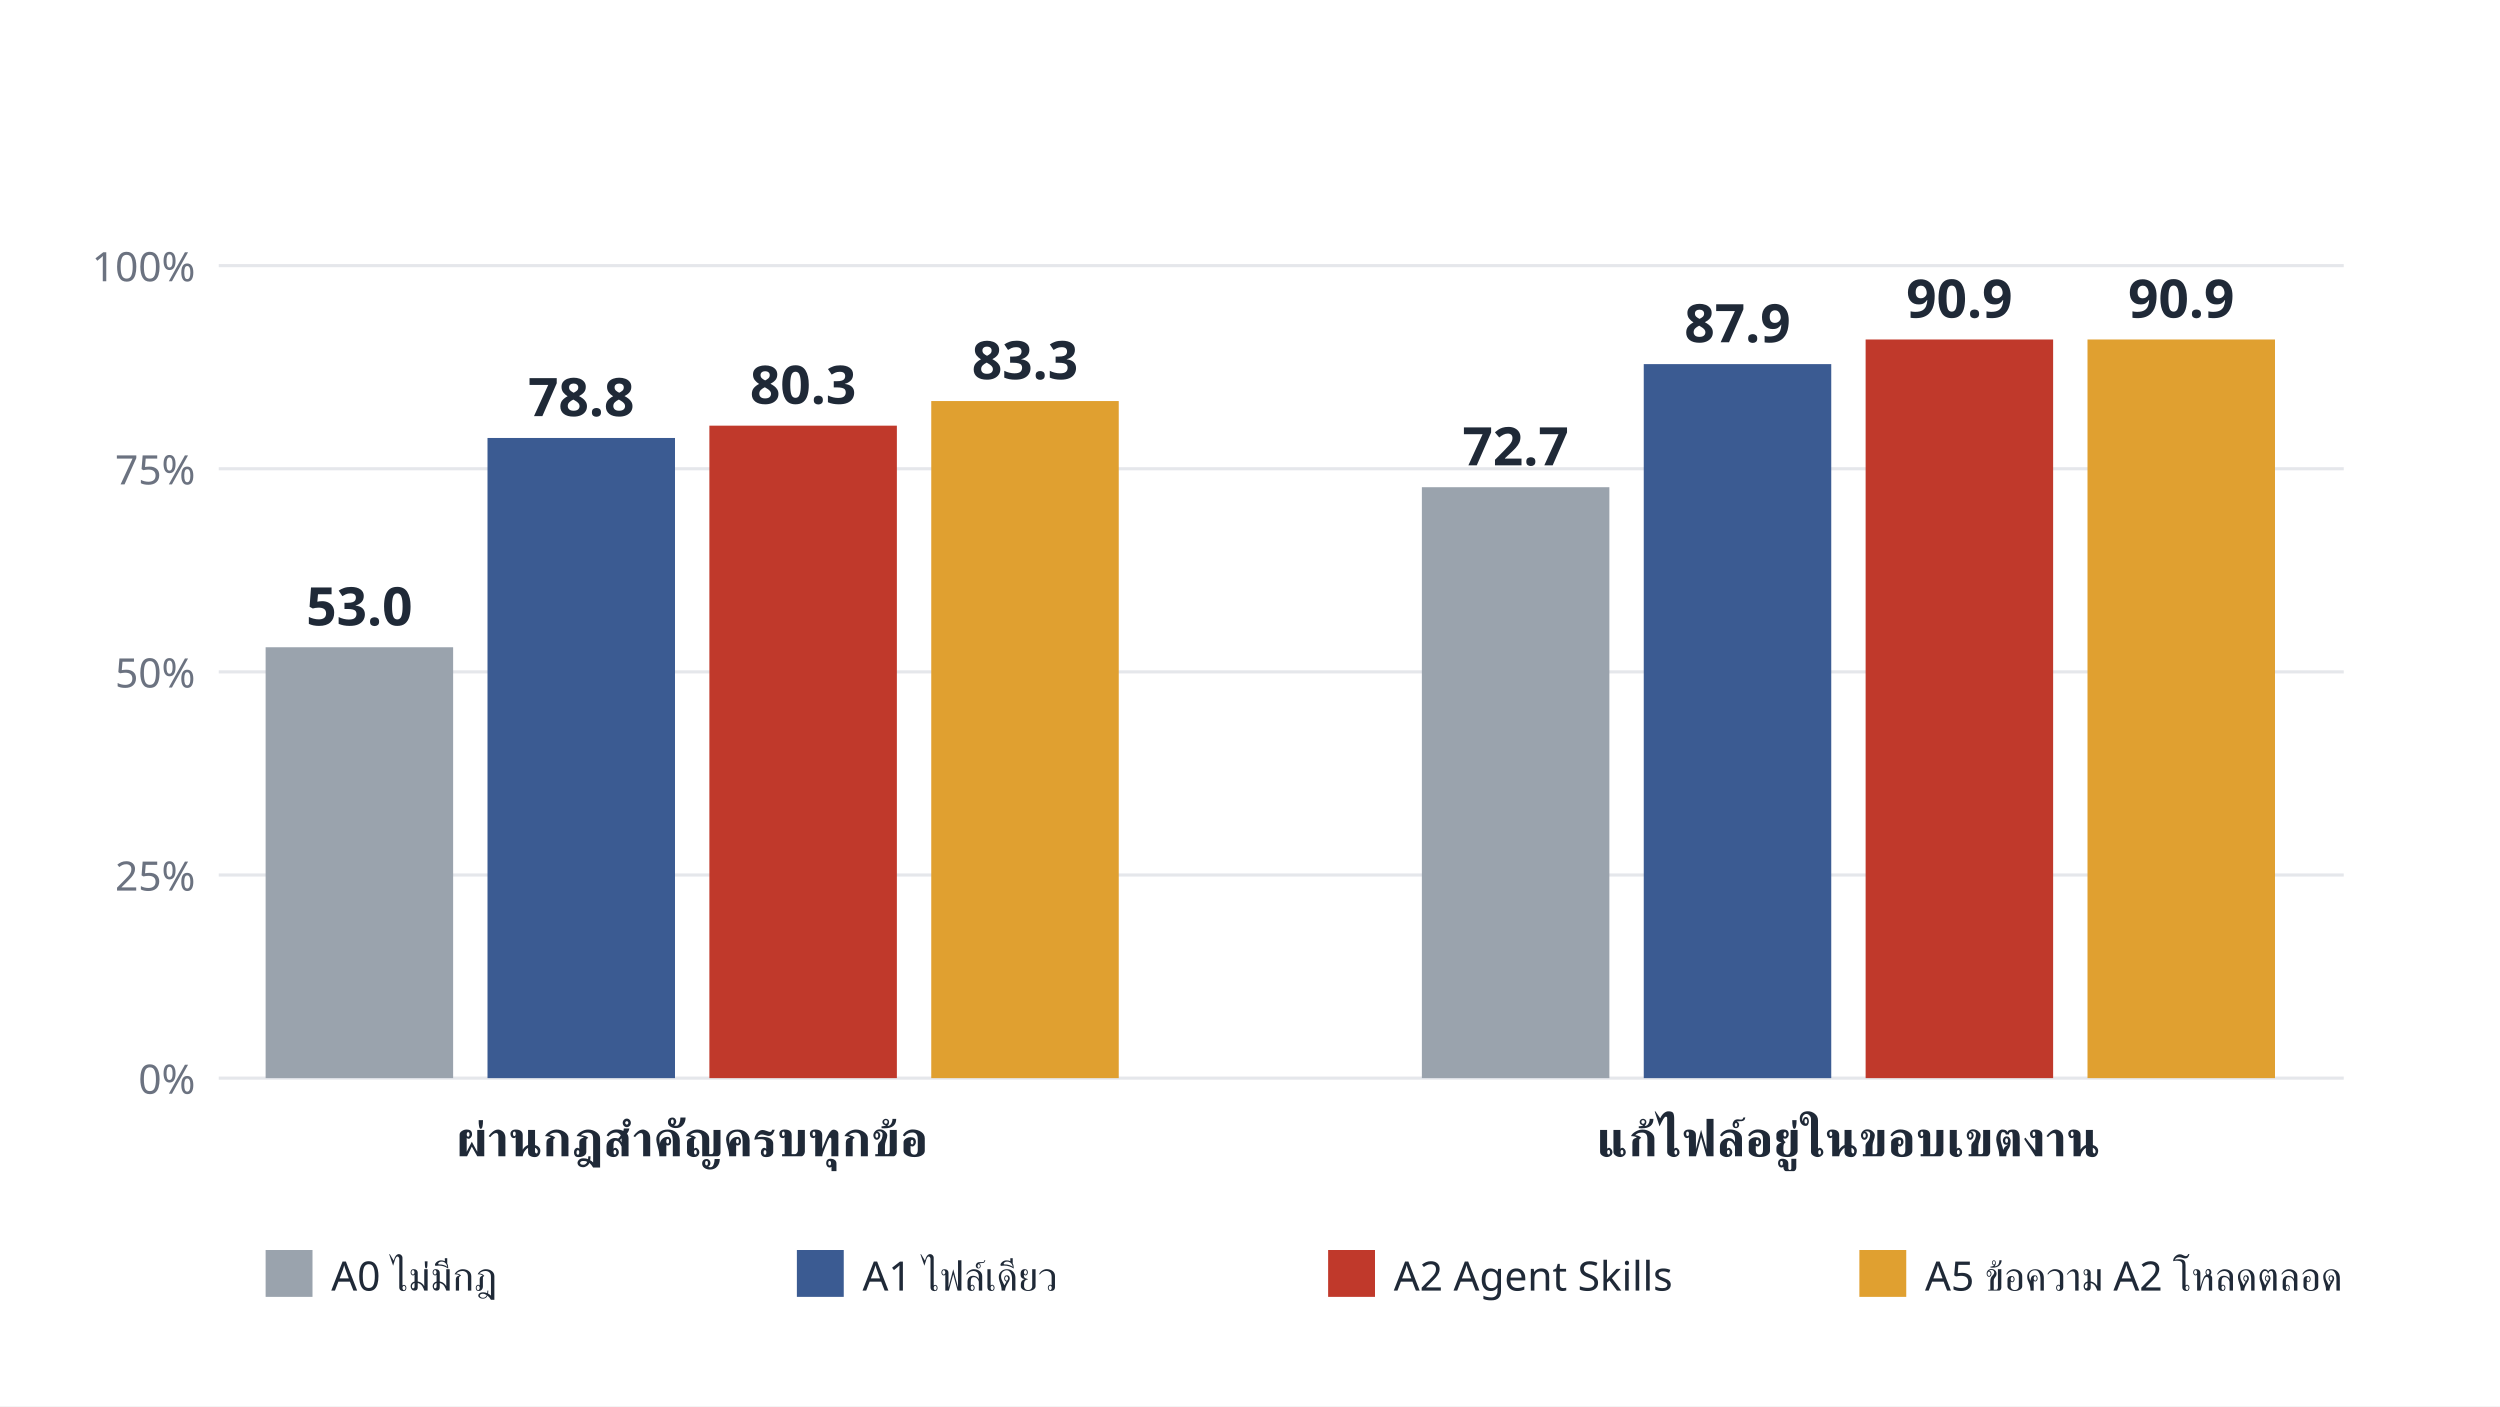
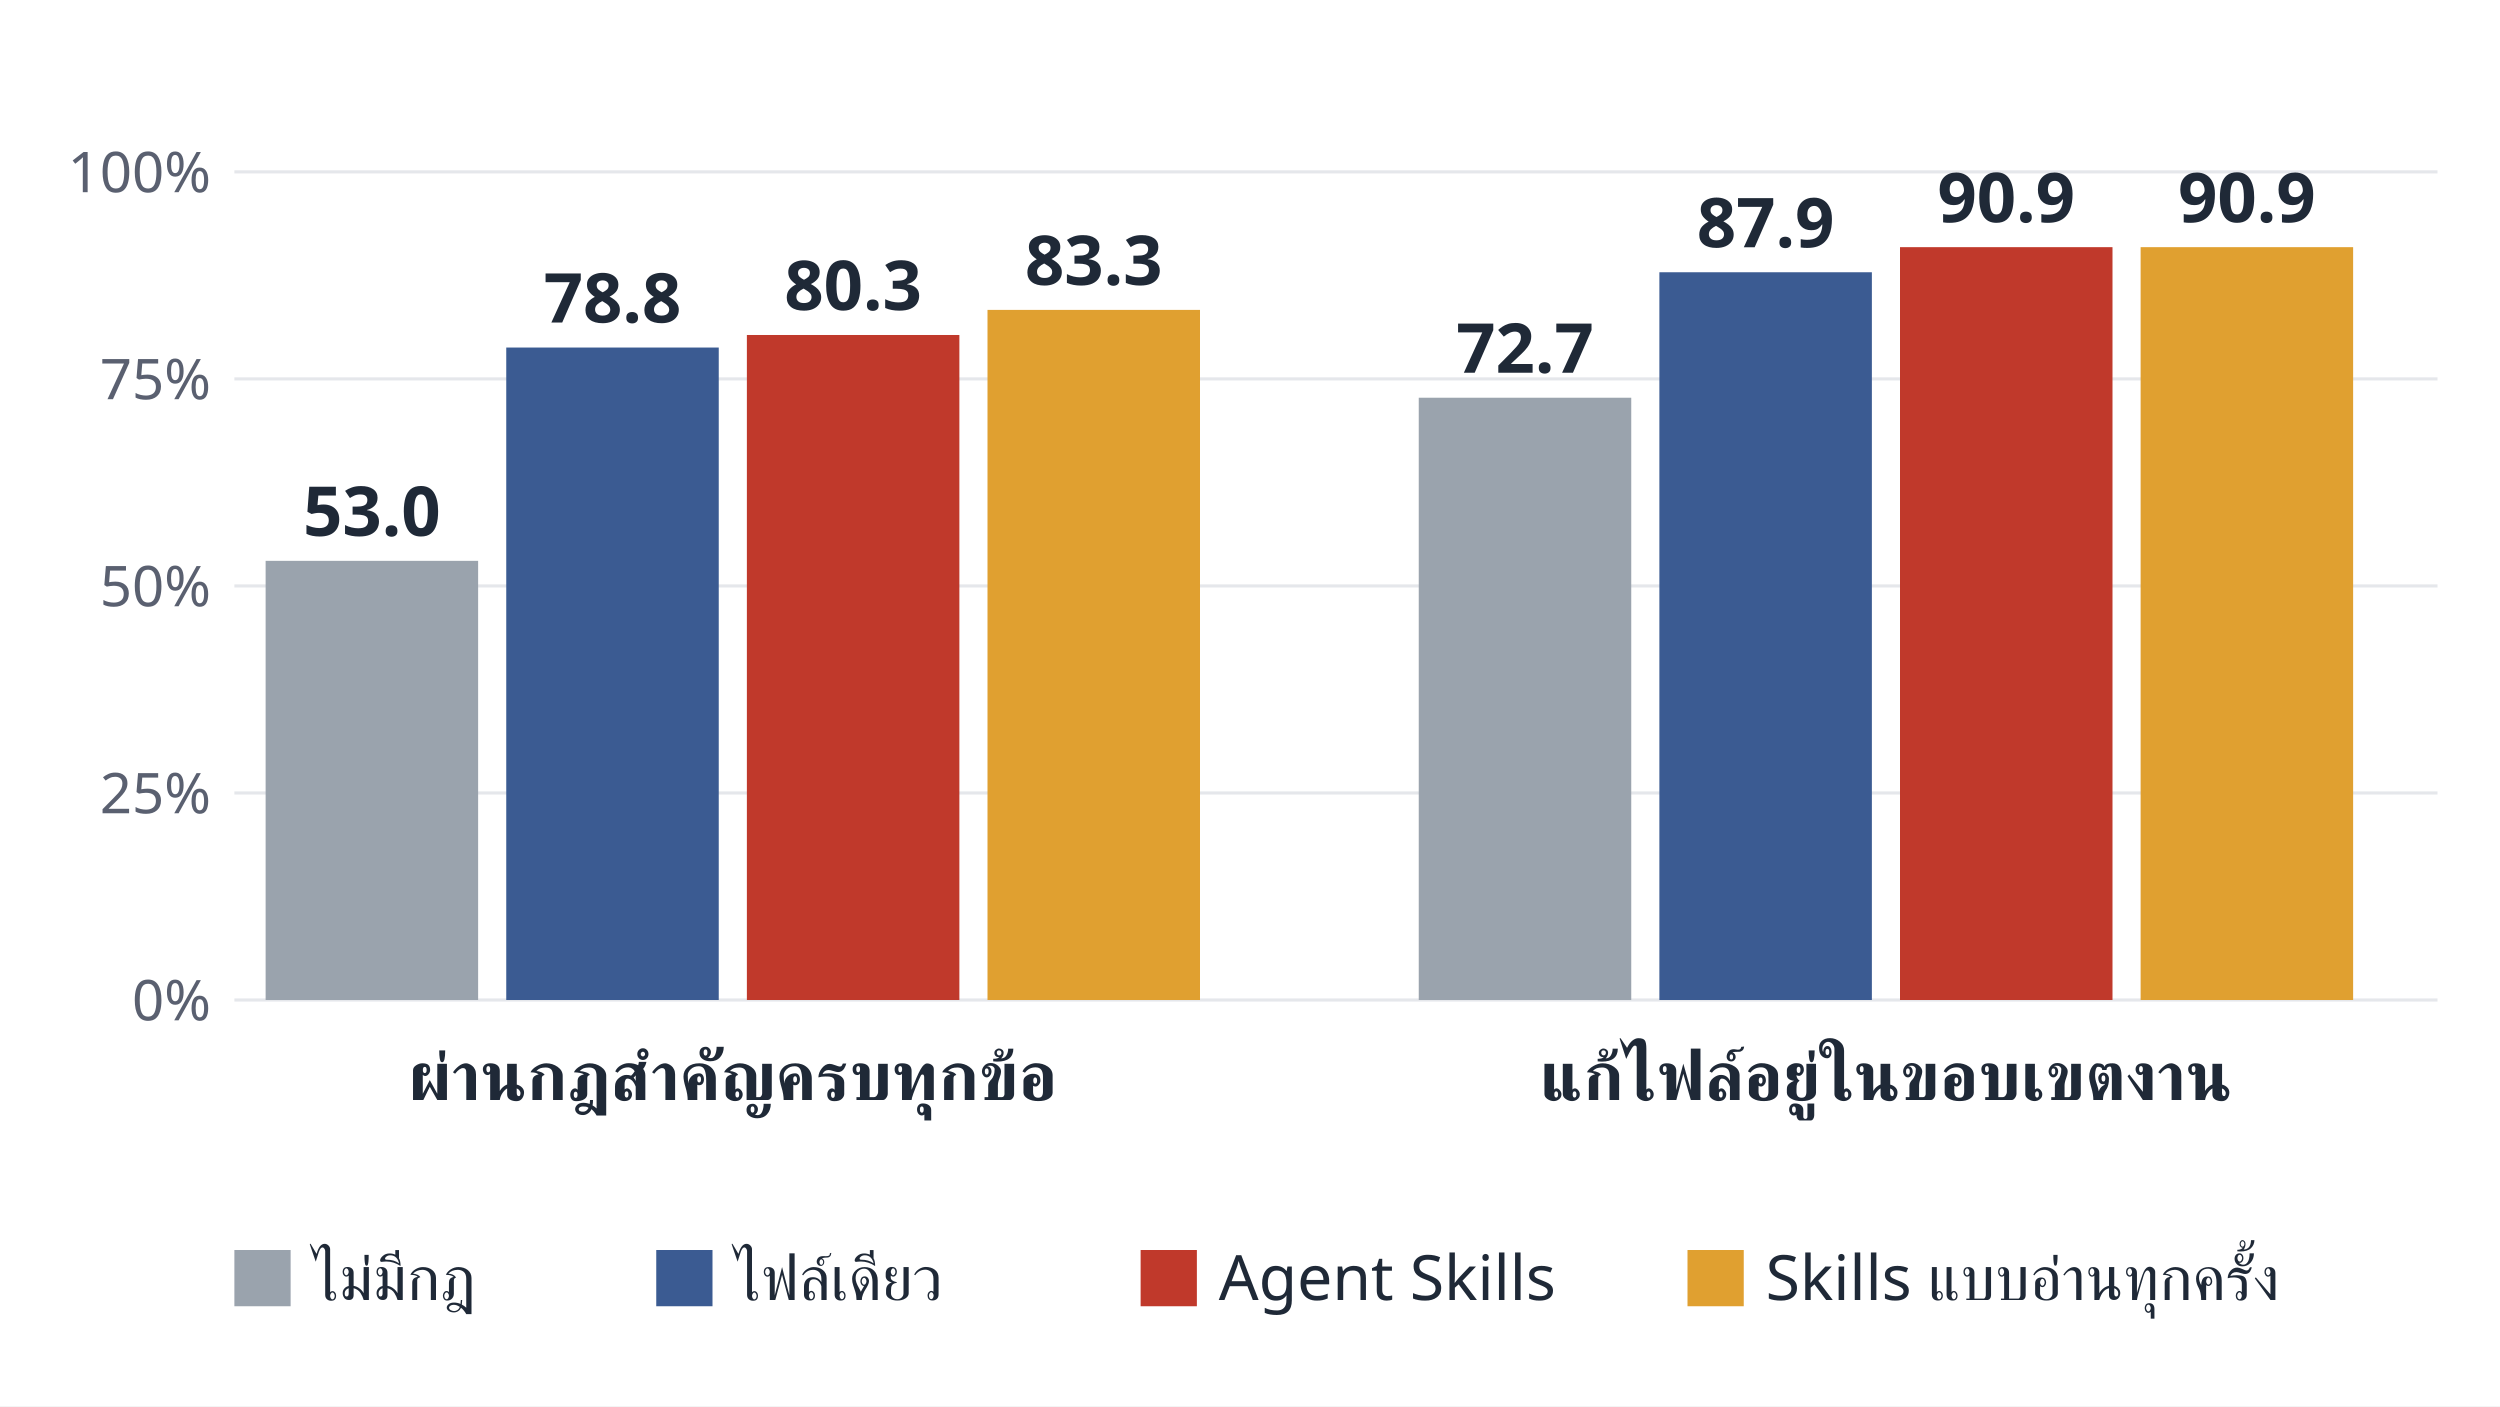
<svg xmlns="http://www.w3.org/2000/svg" width="1600" height="900" viewBox="0 0 1600 900">
  <rect width="100%" height="100%" fill="#fff" />
-   <line x1="140" y1="690" x2="1500" y2="690" stroke="#e5e7eb" stroke-width="2" />
-   <text x="125" y="700" font-family="DB ChuanPim PSU, TH Sarabun New, Tahoma, sans-serif" font-size="26" fill="#6b7280" text-anchor="end" font-weight="400">0%</text>
-   <line x1="140" y1="560" x2="1500" y2="560" stroke="#e5e7eb" stroke-width="2" />
-   <text x="125" y="570" font-family="DB ChuanPim PSU, TH Sarabun New, Tahoma, sans-serif" font-size="26" fill="#6b7280" text-anchor="end" font-weight="400">25%</text>
-   <line x1="140" y1="430" x2="1500" y2="430" stroke="#e5e7eb" stroke-width="2" />
-   <text x="125" y="440" font-family="DB ChuanPim PSU, TH Sarabun New, Tahoma, sans-serif" font-size="26" fill="#6b7280" text-anchor="end" font-weight="400">50%</text>
-   <line x1="140" y1="300" x2="1500" y2="300" stroke="#e5e7eb" stroke-width="2" />
-   <text x="125" y="310" font-family="DB ChuanPim PSU, TH Sarabun New, Tahoma, sans-serif" font-size="26" fill="#6b7280" text-anchor="end" font-weight="400">75%</text>
-   <line x1="140" y1="170" x2="1500" y2="170" stroke="#e5e7eb" stroke-width="2" />
-   <text x="125" y="180" font-family="DB ChuanPim PSU, TH Sarabun New, Tahoma, sans-serif" font-size="26" fill="#6b7280" text-anchor="end" font-weight="400">100%</text>
-   <rect x="170" y="414.242" width="120" height="275.758" fill="#9aa3ad" />
-   <text x="230" y="400.242" font-family="DB ChuanPim PSU, TH Sarabun New, Tahoma, sans-serif" font-size="34" fill="#1f2937" text-anchor="middle" font-weight="700">53.0</text>
-   <rect x="312" y="280.303" width="120" height="409.697" fill="#3b5b92" />
-   <text x="372" y="266.303" font-family="DB ChuanPim PSU, TH Sarabun New, Tahoma, sans-serif" font-size="34" fill="#1f2937" text-anchor="middle" font-weight="700">78.8</text>
-   <rect x="454" y="272.424" width="120" height="417.576" fill="#c0392b" />
-   <text x="514" y="258.424" font-family="DB ChuanPim PSU, TH Sarabun New, Tahoma, sans-serif" font-size="34" fill="#1f2937" text-anchor="middle" font-weight="700">80.3</text>
-   <rect x="596" y="256.667" width="120" height="433.333" fill="#e0a030" />
-   <text x="656" y="242.667" font-family="DB ChuanPim PSU, TH Sarabun New, Tahoma, sans-serif" font-size="34" fill="#1f2937" text-anchor="middle" font-weight="700">83.3</text>
-   <text x="443" y="740" font-family="DB ChuanPim PSU, TH Sarabun New, Tahoma, sans-serif" font-size="32" fill="#1f2937" text-anchor="middle" font-weight="700">ผ่านกฎสำคัญครบทุกข้อ</text>
-   <rect x="910" y="311.818" width="120" height="378.182" fill="#9aa3ad" />
-   <text x="970" y="297.818" font-family="DB ChuanPim PSU, TH Sarabun New, Tahoma, sans-serif" font-size="34" fill="#1f2937" text-anchor="middle" font-weight="700">72.7</text>
-   <rect x="1052" y="233.03" width="120" height="456.97" fill="#3b5b92" />
-   <text x="1112" y="219.03" font-family="DB ChuanPim PSU, TH Sarabun New, Tahoma, sans-serif" font-size="34" fill="#1f2937" text-anchor="middle" font-weight="700">87.9</text>
-   <rect x="1194" y="217.273" width="120" height="472.727" fill="#c0392b" />
-   <text x="1254" y="203.273" font-family="DB ChuanPim PSU, TH Sarabun New, Tahoma, sans-serif" font-size="34" fill="#1f2937" text-anchor="middle" font-weight="700">90.9</text>
-   <rect x="1336" y="217.273" width="120" height="472.727" fill="#e0a030" />
-   <text x="1396" y="203.273" font-family="DB ChuanPim PSU, TH Sarabun New, Tahoma, sans-serif" font-size="34" fill="#1f2937" text-anchor="middle" font-weight="700">90.9</text>
-   <text x="1183" y="740" font-family="DB ChuanPim PSU, TH Sarabun New, Tahoma, sans-serif" font-size="32" fill="#1f2937" text-anchor="middle" font-weight="700">แก้ไฟล์อยู่ในขอบเขตงาน</text>
-   <rect x="170" y="800" width="30" height="30" fill="#9aa3ad" />
-   <text x="212" y="826" font-family="DB ChuanPim PSU, TH Sarabun New, Tahoma, sans-serif" font-size="26" fill="#1f2937" text-anchor="start" font-weight="400">A0 ไม่มีกฎ</text>
-   <rect x="510" y="800" width="30" height="30" fill="#3b5b92" />
-   <text x="552" y="826" font-family="DB ChuanPim PSU, TH Sarabun New, Tahoma, sans-serif" font-size="26" fill="#1f2937" text-anchor="start" font-weight="400">A1 ไฟล์เดียว</text>
-   <rect x="850" y="800" width="30" height="30" fill="#c0392b" />
-   <text x="892" y="826" font-family="DB ChuanPim PSU, TH Sarabun New, Tahoma, sans-serif" font-size="26" fill="#1f2937" text-anchor="start" font-weight="400">A2 Agent Skills</text>
-   <rect x="1190" y="800" width="30" height="30" fill="#e0a030" />
-   <text x="1232" y="826" font-family="DB ChuanPim PSU, TH Sarabun New, Tahoma, sans-serif" font-size="26" fill="#1f2937" text-anchor="start" font-weight="400">A5 ข้อความ A2 โหลดตลอด</text>
+   <line x1="150" y1="640" x2="1560" y2="640" stroke="#e5e7eb" stroke-width="2" />
+   <text x="135" y="653" font-family="DB ChuanPim PSU, TH Sarabun New, Tahoma, sans-serif" font-size="36" fill="#5a6070" text-anchor="end" font-weight="400">0%</text>
+   <line x1="150" y1="507.5" x2="1560" y2="507.5" stroke="#e5e7eb" stroke-width="2" />
+   <text x="135" y="520.5" font-family="DB ChuanPim PSU, TH Sarabun New, Tahoma, sans-serif" font-size="36" fill="#5a6070" text-anchor="end" font-weight="400">25%</text>
+   <line x1="150" y1="375" x2="1560" y2="375" stroke="#e5e7eb" stroke-width="2" />
+   <text x="135" y="388" font-family="DB ChuanPim PSU, TH Sarabun New, Tahoma, sans-serif" font-size="36" fill="#5a6070" text-anchor="end" font-weight="400">50%</text>
+   <line x1="150" y1="242.5" x2="1560" y2="242.5" stroke="#e5e7eb" stroke-width="2" />
+   <text x="135" y="255.5" font-family="DB ChuanPim PSU, TH Sarabun New, Tahoma, sans-serif" font-size="36" fill="#5a6070" text-anchor="end" font-weight="400">75%</text>
+   <line x1="150" y1="110" x2="1560" y2="110" stroke="#e5e7eb" stroke-width="2" />
+   <text x="135" y="123" font-family="DB ChuanPim PSU, TH Sarabun New, Tahoma, sans-serif" font-size="36" fill="#5a6070" text-anchor="end" font-weight="400">100%</text>
+   <rect x="170" y="358.939" width="136" height="281.061" fill="#9aa3ad" />
+   <text x="238" y="342.939" font-family="DB ChuanPim PSU, TH Sarabun New, Tahoma, sans-serif" font-size="44" fill="#1f2937" text-anchor="middle" font-weight="700">53.0</text>
+   <rect x="324" y="222.424" width="136" height="417.576" fill="#3b5b92" />
+   <text x="392" y="206.424" font-family="DB ChuanPim PSU, TH Sarabun New, Tahoma, sans-serif" font-size="44" fill="#1f2937" text-anchor="middle" font-weight="700">78.8</text>
+   <rect x="478" y="214.394" width="136" height="425.606" fill="#c0392b" />
+   <text x="546" y="198.394" font-family="DB ChuanPim PSU, TH Sarabun New, Tahoma, sans-serif" font-size="44" fill="#1f2937" text-anchor="middle" font-weight="700">80.3</text>
+   <rect x="632" y="198.333" width="136" height="441.667" fill="#e0a030" />
+   <text x="700" y="182.333" font-family="DB ChuanPim PSU, TH Sarabun New, Tahoma, sans-serif" font-size="44" fill="#1f2937" text-anchor="middle" font-weight="700">83.3</text>
+   <text x="469" y="704" font-family="DB ChuanPim PSU, TH Sarabun New, Tahoma, sans-serif" font-size="44" fill="#1f2937" text-anchor="middle" font-weight="700">ผ่านกฎสำคัญครบทุกข้อ</text>
+   <rect x="908" y="254.545" width="136" height="385.455" fill="#9aa3ad" />
+   <text x="976" y="238.545" font-family="DB ChuanPim PSU, TH Sarabun New, Tahoma, sans-serif" font-size="44" fill="#1f2937" text-anchor="middle" font-weight="700">72.7</text>
+   <rect x="1062" y="174.242" width="136" height="465.758" fill="#3b5b92" />
+   <text x="1130" y="158.242" font-family="DB ChuanPim PSU, TH Sarabun New, Tahoma, sans-serif" font-size="44" fill="#1f2937" text-anchor="middle" font-weight="700">87.9</text>
+   <rect x="1216" y="158.182" width="136" height="481.818" fill="#c0392b" />
+   <text x="1284" y="142.182" font-family="DB ChuanPim PSU, TH Sarabun New, Tahoma, sans-serif" font-size="44" fill="#1f2937" text-anchor="middle" font-weight="700">90.9</text>
+   <rect x="1370" y="158.182" width="136" height="481.818" fill="#e0a030" />
+   <text x="1438" y="142.182" font-family="DB ChuanPim PSU, TH Sarabun New, Tahoma, sans-serif" font-size="44" fill="#1f2937" text-anchor="middle" font-weight="700">90.9</text>
+   <text x="1207" y="704" font-family="DB ChuanPim PSU, TH Sarabun New, Tahoma, sans-serif" font-size="44" fill="#1f2937" text-anchor="middle" font-weight="700">แก้ไฟล์อยู่ในขอบเขตงาน</text>
+   <rect x="150" y="800" width="36" height="36" fill="#9aa3ad" />
+   <text x="200" y="832" font-family="DB ChuanPim PSU, TH Sarabun New, Tahoma, sans-serif" font-size="40" fill="#1f2937" text-anchor="start" font-weight="400">ไม่มีกฎ</text>
+   <rect x="420" y="800" width="36" height="36" fill="#3b5b92" />
+   <text x="470" y="832" font-family="DB ChuanPim PSU, TH Sarabun New, Tahoma, sans-serif" font-size="40" fill="#1f2937" text-anchor="start" font-weight="400">ไฟล์เดียว</text>
+   <rect x="730" y="800" width="36" height="36" fill="#c0392b" />
+   <text x="780" y="832" font-family="DB ChuanPim PSU, TH Sarabun New, Tahoma, sans-serif" font-size="40" fill="#1f2937" text-anchor="start" font-weight="400">Agent Skills</text>
+   <rect x="1080" y="800" width="36" height="36" fill="#e0a030" />
+   <text x="1130" y="832" font-family="DB ChuanPim PSU, TH Sarabun New, Tahoma, sans-serif" font-size="40" fill="#1f2937" text-anchor="start" font-weight="400">Skills แบบอ่านทุกครั้ง</text>
</svg>
